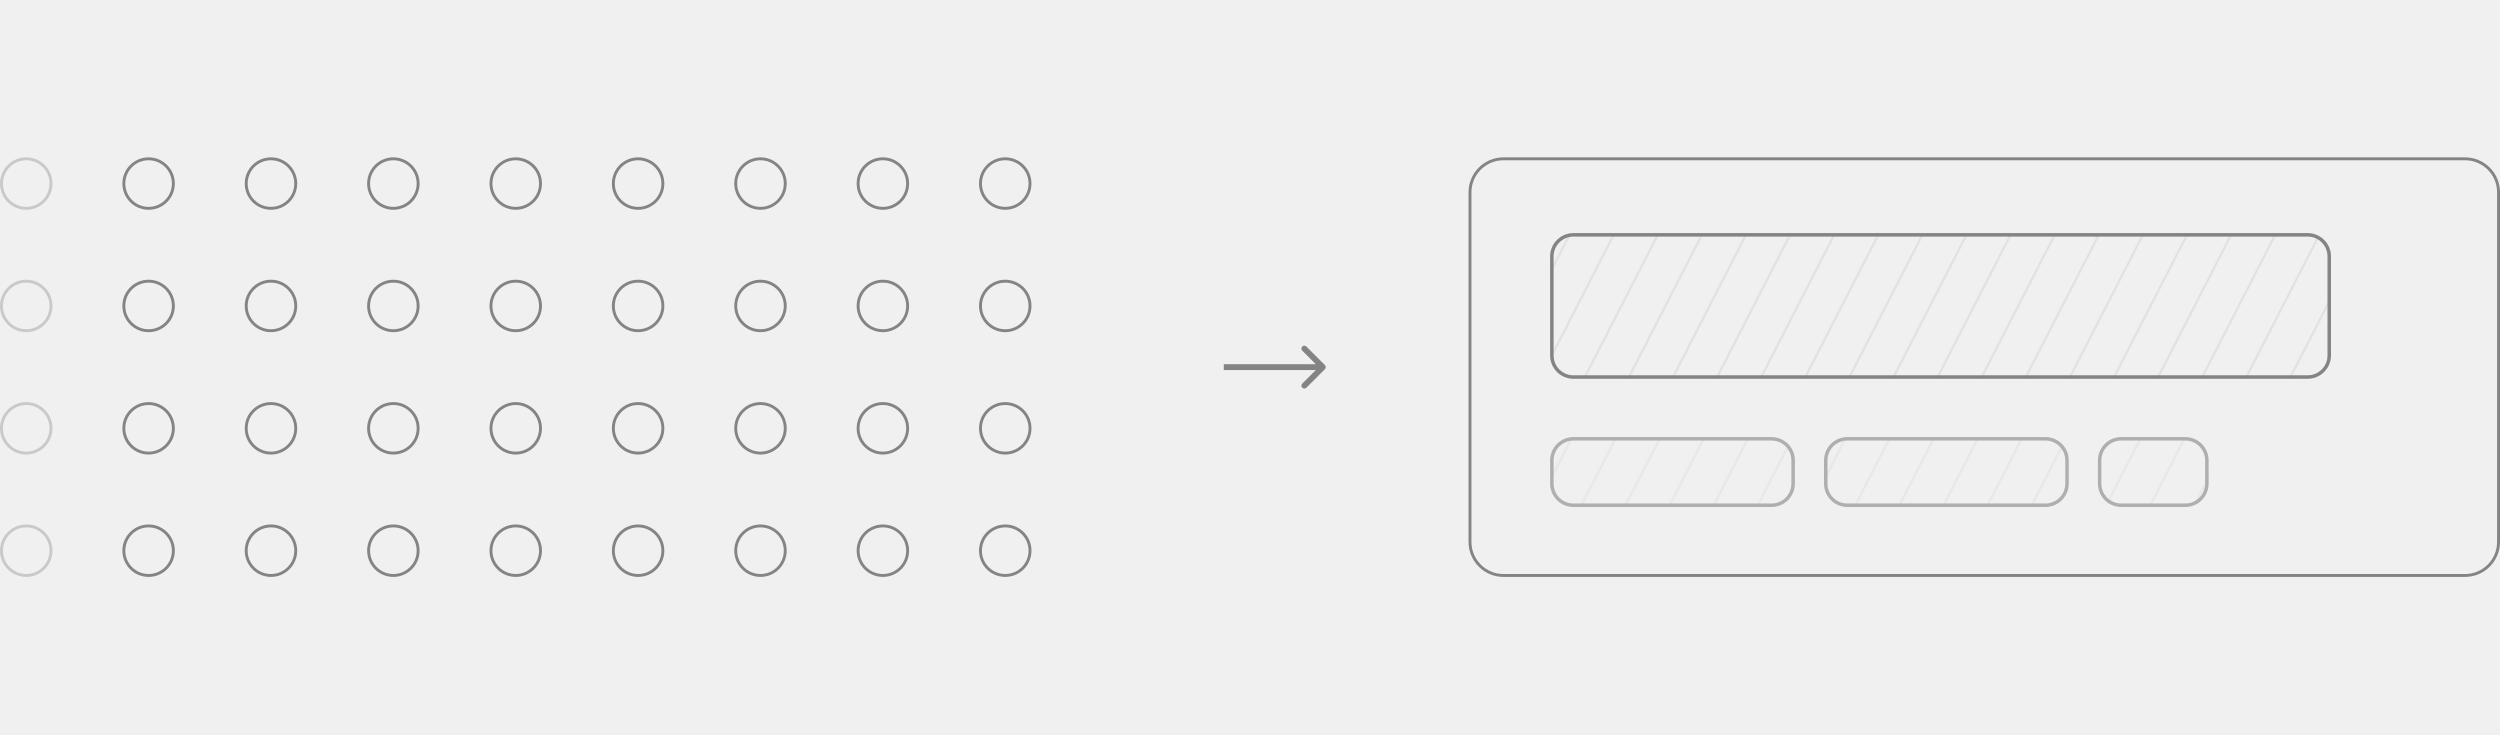
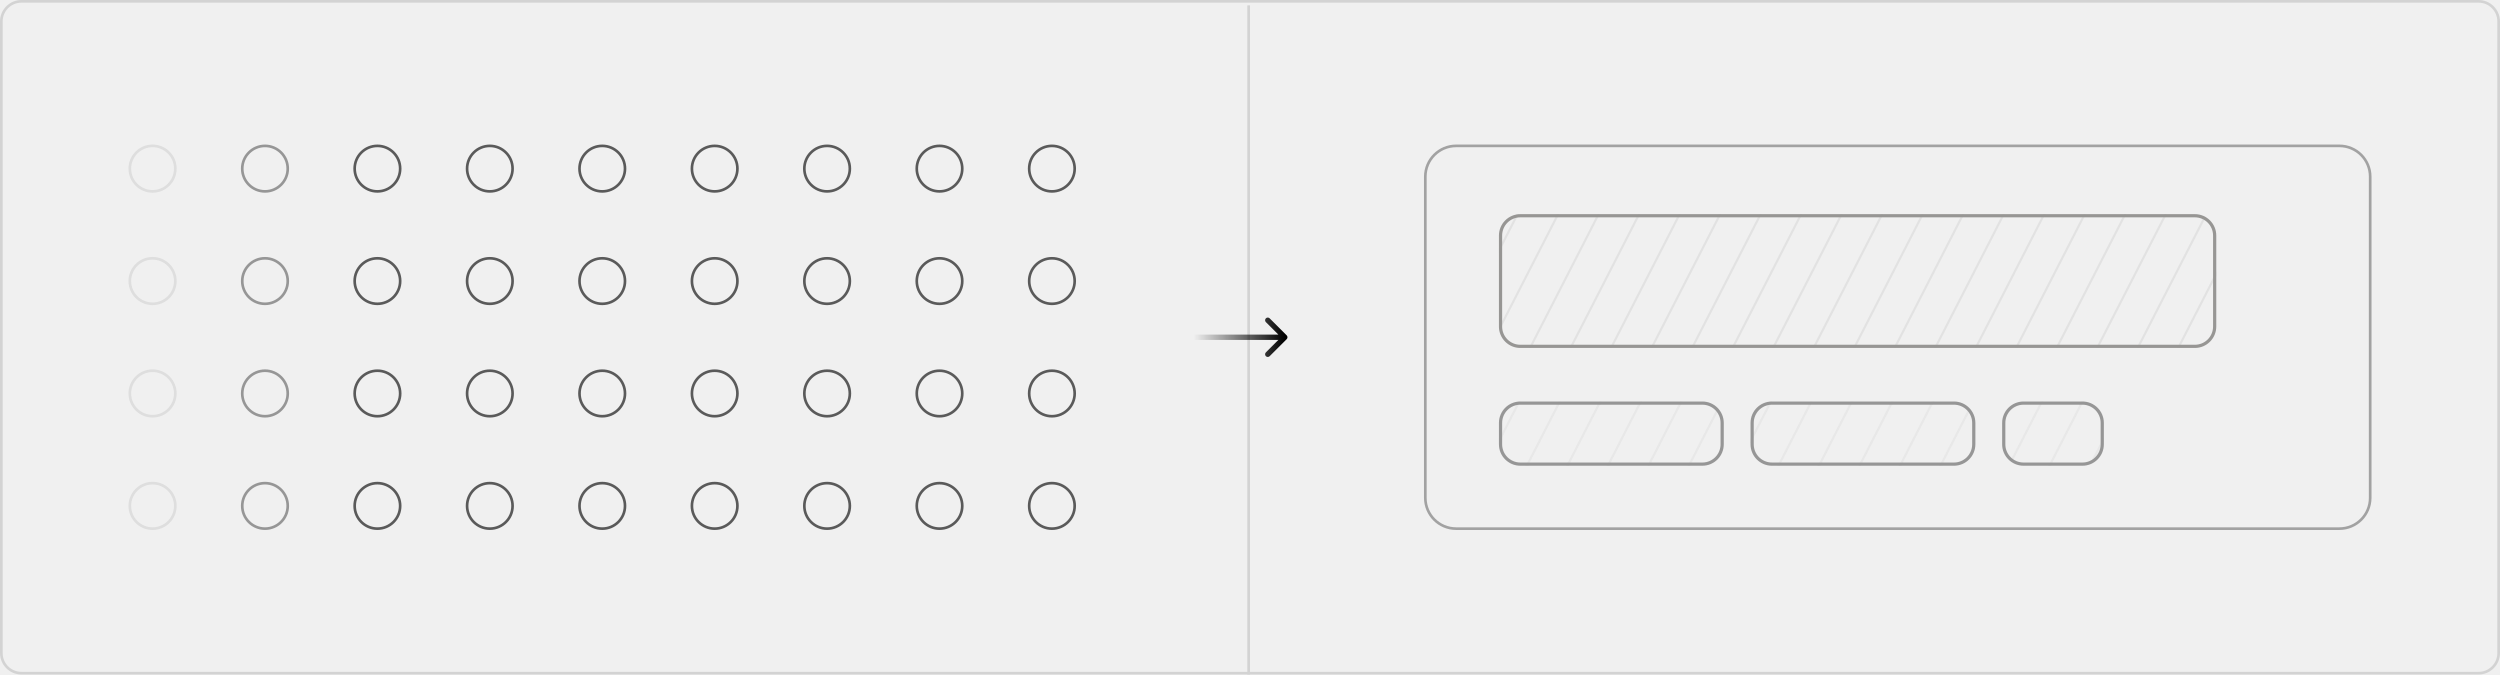
- <svg xmlns="http://www.w3.org/2000/svg" width="429" height="126" viewBox="0 0 429 126" fill="none">
-   <rect x="252.25" y="27.25" width="176.5" height="71.5" rx="5.75" stroke="#848484" stroke-width="0.5" />
+ <svg xmlns="http://www.w3.org/2000/svg" width="467" height="126" viewBox="0 0 467 126" fill="none">
+   <rect x="0.25" y="0.25" width="466.5" height="125.5" rx="3.75" stroke="#D3D3D3" stroke-width="0.5" />
+   <circle opacity="0.4" cx="28.5" cy="31.5" r="4.25" stroke="#C2C2C2" stroke-width="0.5" />
+   <circle opacity="0.6" cx="49.5" cy="31.5" r="4.25" stroke="#5A5A5A" stroke-width="0.5" />
+   <circle cx="70.5" cy="31.5" r="4.25" stroke="#5A5A5A" stroke-width="0.5" />
+   <circle cx="91.5" cy="31.5" r="4.25" stroke="#5A5A5A" stroke-width="0.5" />
+   <circle cx="112.5" cy="31.5" r="4.25" stroke="#5A5A5A" stroke-width="0.5" />
+   <circle cx="133.5" cy="31.5" r="4.25" stroke="#5A5A5A" stroke-width="0.5" />
+   <circle cx="154.5" cy="31.5" r="4.25" stroke="#5A5A5A" stroke-width="0.5" />
+   <circle cx="175.5" cy="31.5" r="4.25" stroke="#5A5A5A" stroke-width="0.5" />
+   <circle cx="196.5" cy="31.5" r="4.25" stroke="#5A5A5A" stroke-width="0.5" />
+   <circle opacity="0.4" cx="28.5" cy="52.5" r="4.25" stroke="#C2C2C2" stroke-width="0.5" />
+   <circle opacity="0.6" cx="49.5" cy="52.5" r="4.25" stroke="#5A5A5A" stroke-width="0.5" />
+   <circle cx="70.5" cy="52.5" r="4.25" stroke="#5A5A5A" stroke-width="0.5" />
+   <circle cx="91.5" cy="52.5" r="4.25" stroke="#5A5A5A" stroke-width="0.5" />
+   <circle cx="112.5" cy="52.5" r="4.25" stroke="#5A5A5A" stroke-width="0.5" />
+   <circle cx="133.5" cy="52.5" r="4.25" stroke="#5A5A5A" stroke-width="0.5" />
+   <circle cx="154.5" cy="52.5" r="4.25" stroke="#5A5A5A" stroke-width="0.5" />
+   <circle cx="175.5" cy="52.5" r="4.25" stroke="#5A5A5A" stroke-width="0.5" />
+   <circle cx="196.5" cy="52.5" r="4.25" stroke="#5A5A5A" stroke-width="0.5" />
+   <circle opacity="0.4" cx="28.5" cy="73.5" r="4.25" stroke="#C2C2C2" stroke-width="0.5" />
+   <circle opacity="0.6" cx="49.5" cy="73.5" r="4.25" stroke="#5A5A5A" stroke-width="0.5" />
+   <circle cx="70.5" cy="73.5" r="4.25" stroke="#5A5A5A" stroke-width="0.5" />
+   <circle cx="91.5" cy="73.5" r="4.25" stroke="#5A5A5A" stroke-width="0.5" />
+   <circle cx="112.5" cy="73.5" r="4.25" stroke="#5A5A5A" stroke-width="0.5" />
+   <circle cx="133.5" cy="73.5" r="4.25" stroke="#5A5A5A" stroke-width="0.5" />
+   <circle cx="154.5" cy="73.5" r="4.25" stroke="#5A5A5A" stroke-width="0.5" />
+   <circle cx="175.5" cy="73.5" r="4.25" stroke="#5A5A5A" stroke-width="0.5" />
+   <circle cx="196.5" cy="73.5" r="4.25" stroke="#5A5A5A" stroke-width="0.5" />
+   <circle opacity="0.4" cx="28.5" cy="94.5" r="4.25" stroke="#C2C2C2" stroke-width="0.5" />
+   <circle opacity="0.6" cx="49.5" cy="94.5" r="4.25" stroke="#5A5A5A" stroke-width="0.5" />
+   <circle cx="70.5" cy="94.5" r="4.25" stroke="#5A5A5A" stroke-width="0.5" />
+   <circle cx="91.5" cy="94.5" r="4.25" stroke="#5A5A5A" stroke-width="0.5" />
+   <circle cx="112.5" cy="94.5" r="4.25" stroke="#5A5A5A" stroke-width="0.5" />
+   <circle cx="133.5" cy="94.5" r="4.25" stroke="#5A5A5A" stroke-width="0.5" />
+   <circle cx="154.5" cy="94.5" r="4.25" stroke="#5A5A5A" stroke-width="0.5" />
+   <circle cx="175.5" cy="94.5" r="4.25" stroke="#5A5A5A" stroke-width="0.5" />
+   <circle cx="196.5" cy="94.5" r="4.25" stroke="#5A5A5A" stroke-width="0.5" />
+   <rect x="266.25" y="27.25" width="176.5" height="71.5" rx="5.75" stroke="#A2A2A2" stroke-width="0.5" />
  <g opacity="0.6">
-     <g clip-path="url(#clip0_11_1484)">
-       <line y1="-0.25" x2="139.344" y2="-0.25" transform="matrix(-0.456191 0.889882 -0.456191 -0.889882 272.662 -19.6)" stroke="#E2E2E2" stroke-width="0.5" />
-       <line y1="-0.25" x2="139.344" y2="-0.25" transform="matrix(-0.456191 0.889882 -0.456191 -0.889882 280.23 -19.6)" stroke="#E2E2E2" stroke-width="0.5" />
-       <line y1="-0.25" x2="139.344" y2="-0.25" transform="matrix(-0.456191 0.889882 -0.456191 -0.889882 287.797 -19.6)" stroke="#E2E2E2" stroke-width="0.5" />
-       <line y1="-0.25" x2="139.344" y2="-0.25" transform="matrix(-0.456191 0.889882 -0.456191 -0.889882 295.365 -19.6)" stroke="#E2E2E2" stroke-width="0.5" />
-       <line y1="-0.25" x2="139.344" y2="-0.25" transform="matrix(-0.456191 0.889882 -0.456191 -0.889882 302.932 -19.6)" stroke="#E2E2E2" stroke-width="0.5" />
-       <line y1="-0.25" x2="139.344" y2="-0.25" transform="matrix(-0.456191 0.889882 -0.456191 -0.889882 310.5 -19.6)" stroke="#E2E2E2" stroke-width="0.5" />
-       <line y1="-0.25" x2="139.344" y2="-0.25" transform="matrix(-0.456191 0.889882 -0.456191 -0.889882 318.068 -19.6)" stroke="#E2E2E2" stroke-width="0.5" />
-       <line y1="-0.25" x2="139.344" y2="-0.25" transform="matrix(-0.456191 0.889882 -0.456191 -0.889882 325.635 -19.6)" stroke="#E2E2E2" stroke-width="0.5" />
-       <line y1="-0.25" x2="139.344" y2="-0.25" transform="matrix(-0.456191 0.889882 -0.456191 -0.889882 333.203 -19.6)" stroke="#E2E2E2" stroke-width="0.5" />
-       <line y1="-0.25" x2="139.344" y2="-0.25" transform="matrix(-0.456191 0.889882 -0.456191 -0.889882 340.77 -19.6)" stroke="#E2E2E2" stroke-width="0.5" />
-       <line y1="-0.25" x2="139.344" y2="-0.25" transform="matrix(-0.456191 0.889882 -0.456191 -0.889882 348.338 -19.6)" stroke="#E2E2E2" stroke-width="0.5" />
-       <line y1="-0.25" x2="139.344" y2="-0.25" transform="matrix(-0.456191 0.889882 -0.456191 -0.889882 355.905 -19.6)" stroke="#E2E2E2" stroke-width="0.5" />
-       <line y1="-0.25" x2="139.344" y2="-0.25" transform="matrix(-0.456191 0.889882 -0.456191 -0.889882 363.473 -19.6)" stroke="#E2E2E2" stroke-width="0.5" />
-       <line y1="-0.25" x2="139.344" y2="-0.25" transform="matrix(-0.456191 0.889882 -0.456191 -0.889882 371.041 -19.6)" stroke="#E2E2E2" stroke-width="0.5" />
+     <g clip-path="url(#clip0_24_3773)">
+       <line y1="-0.25" x2="139.344" y2="-0.25" transform="matrix(-0.456191 0.889882 -0.456191 -0.889882 286.662 -19.6)" stroke="#E2E2E2" stroke-width="0.5" />
+       <line y1="-0.25" x2="139.344" y2="-0.25" transform="matrix(-0.456191 0.889882 -0.456191 -0.889882 294.23 -19.6)" stroke="#E2E2E2" stroke-width="0.5" />
+       <line y1="-0.25" x2="139.344" y2="-0.25" transform="matrix(-0.456191 0.889882 -0.456191 -0.889882 301.797 -19.6)" stroke="#E2E2E2" stroke-width="0.5" />
+       <line y1="-0.25" x2="139.344" y2="-0.25" transform="matrix(-0.456191 0.889882 -0.456191 -0.889882 309.365 -19.6)" stroke="#E2E2E2" stroke-width="0.5" />
+       <line y1="-0.25" x2="139.344" y2="-0.25" transform="matrix(-0.456191 0.889882 -0.456191 -0.889882 316.932 -19.6)" stroke="#E2E2E2" stroke-width="0.5" />
+       <line y1="-0.25" x2="139.344" y2="-0.25" transform="matrix(-0.456191 0.889882 -0.456191 -0.889882 324.5 -19.6)" stroke="#E2E2E2" stroke-width="0.5" />
+       <line y1="-0.25" x2="139.344" y2="-0.25" transform="matrix(-0.456191 0.889882 -0.456191 -0.889882 332.068 -19.6)" stroke="#E2E2E2" stroke-width="0.5" />
+       <line y1="-0.25" x2="139.344" y2="-0.25" transform="matrix(-0.456191 0.889882 -0.456191 -0.889882 339.635 -19.6)" stroke="#E2E2E2" stroke-width="0.5" />
+       <line y1="-0.25" x2="139.344" y2="-0.25" transform="matrix(-0.456191 0.889882 -0.456191 -0.889882 347.203 -19.6)" stroke="#E2E2E2" stroke-width="0.5" />
+       <line y1="-0.25" x2="139.344" y2="-0.25" transform="matrix(-0.456191 0.889882 -0.456191 -0.889882 354.77 -19.6)" stroke="#E2E2E2" stroke-width="0.5" />
+       <line y1="-0.25" x2="139.344" y2="-0.25" transform="matrix(-0.456191 0.889882 -0.456191 -0.889882 362.338 -19.6)" stroke="#E2E2E2" stroke-width="0.5" />
+       <line y1="-0.25" x2="139.344" y2="-0.25" transform="matrix(-0.456191 0.889882 -0.456191 -0.889882 369.905 -19.6)" stroke="#E2E2E2" stroke-width="0.5" />
+       <line y1="-0.25" x2="139.344" y2="-0.25" transform="matrix(-0.456191 0.889882 -0.456191 -0.889882 377.473 -19.6)" stroke="#E2E2E2" stroke-width="0.5" />
+       <line y1="-0.25" x2="139.344" y2="-0.25" transform="matrix(-0.456191 0.889882 -0.456191 -0.889882 385.041 -19.6)" stroke="#E2E2E2" stroke-width="0.5" />
    </g>
-     <rect x="266.3" y="75.3" width="41.4" height="11.4" rx="3.7" stroke="#848484" stroke-width="0.6" />
+     <rect x="280.3" y="75.3" width="41.4" height="11.4" rx="3.7" stroke="#5A5A5A" stroke-width="0.6" />
  </g>
-   <g clip-path="url(#clip1_11_1484)">
-     <line y1="-0.25" x2="139.344" y2="-0.25" transform="matrix(-0.456191 0.889882 -0.456191 -0.889882 273.257 -41.6)" stroke="#E2E2E2" stroke-width="0.5" />
-     <line y1="-0.25" x2="139.344" y2="-0.25" transform="matrix(-0.456191 0.889882 -0.456191 -0.889882 280.824 -41.6)" stroke="#E2E2E2" stroke-width="0.5" />
-     <line y1="-0.25" x2="139.344" y2="-0.25" transform="matrix(-0.456191 0.889882 -0.456191 -0.889882 288.392 -41.6)" stroke="#E2E2E2" stroke-width="0.5" />
-     <line y1="-0.25" x2="139.344" y2="-0.25" transform="matrix(-0.456191 0.889882 -0.456191 -0.889882 295.959 -41.6)" stroke="#E2E2E2" stroke-width="0.5" />
-     <line y1="-0.25" x2="139.344" y2="-0.25" transform="matrix(-0.456191 0.889882 -0.456191 -0.889882 303.527 -41.6)" stroke="#E2E2E2" stroke-width="0.5" />
-     <line y1="-0.25" x2="139.344" y2="-0.25" transform="matrix(-0.456191 0.889882 -0.456191 -0.889882 311.095 -41.6)" stroke="#E2E2E2" stroke-width="0.5" />
-     <line y1="-0.25" x2="139.344" y2="-0.25" transform="matrix(-0.456191 0.889882 -0.456191 -0.889882 318.662 -41.6)" stroke="#E2E2E2" stroke-width="0.5" />
-     <line y1="-0.25" x2="139.344" y2="-0.25" transform="matrix(-0.456191 0.889882 -0.456191 -0.889882 326.23 -41.6)" stroke="#E2E2E2" stroke-width="0.5" />
-     <line y1="-0.25" x2="139.344" y2="-0.25" transform="matrix(-0.456191 0.889882 -0.456191 -0.889882 333.797 -41.6)" stroke="#E2E2E2" stroke-width="0.5" />
-     <line y1="-0.25" x2="139.344" y2="-0.25" transform="matrix(-0.456191 0.889882 -0.456191 -0.889882 341.365 -41.6)" stroke="#E2E2E2" stroke-width="0.5" />
-     <line y1="-0.25" x2="139.344" y2="-0.25" transform="matrix(-0.456191 0.889882 -0.456191 -0.889882 348.932 -41.6)" stroke="#E2E2E2" stroke-width="0.5" />
-     <line y1="-0.25" x2="139.344" y2="-0.25" transform="matrix(-0.456191 0.889882 -0.456191 -0.889882 356.5 -41.6)" stroke="#E2E2E2" stroke-width="0.5" />
-     <line y1="-0.25" x2="139.344" y2="-0.25" transform="matrix(-0.456191 0.889882 -0.456191 -0.889882 364.068 -41.6)" stroke="#E2E2E2" stroke-width="0.5" />
-     <line y1="-0.25" x2="139.344" y2="-0.25" transform="matrix(-0.456191 0.889882 -0.456191 -0.889882 371.635 -41.6)" stroke="#E2E2E2" stroke-width="0.5" />
-     <line y1="-0.25" x2="139.344" y2="-0.25" transform="matrix(-0.456191 0.889882 -0.456191 -0.889882 379.203 -41.6)" stroke="#E2E2E2" stroke-width="0.5" />
-     <line y1="-0.25" x2="139.344" y2="-0.25" transform="matrix(-0.456191 0.889882 -0.456191 -0.889882 386.77 -41.6)" stroke="#E2E2E2" stroke-width="0.5" />
-     <line y1="-0.25" x2="139.344" y2="-0.25" transform="matrix(-0.456191 0.889882 -0.456191 -0.889882 394.338 -41.6)" stroke="#E2E2E2" stroke-width="0.5" />
-     <line y1="-0.25" x2="139.344" y2="-0.25" transform="matrix(-0.456191 0.889882 -0.456191 -0.889882 401.905 -41.6)" stroke="#E2E2E2" stroke-width="0.5" />
-     <line y1="-0.25" x2="139.344" y2="-0.25" transform="matrix(-0.456191 0.889882 -0.456191 -0.889882 409.473 -41.6)" stroke="#E2E2E2" stroke-width="0.5" />
-     <line y1="-0.25" x2="139.344" y2="-0.25" transform="matrix(-0.456191 0.889882 -0.456191 -0.889882 417.041 -41.6)" stroke="#E2E2E2" stroke-width="0.5" />
-     <line y1="-0.25" x2="139.344" y2="-0.25" transform="matrix(-0.456191 0.889882 -0.456191 -0.889882 424.608 -41.6)" stroke="#E2E2E2" stroke-width="0.5" />
-     <line y1="-0.25" x2="139.344" y2="-0.25" transform="matrix(-0.456191 0.889882 -0.456191 -0.889882 432.176 -41.6)" stroke="#E2E2E2" stroke-width="0.5" />
-     <line y1="-0.25" x2="139.344" y2="-0.25" transform="matrix(-0.456191 0.889882 -0.456191 -0.889882 439.743 -41.6)" stroke="#E2E2E2" stroke-width="0.5" />
-     <line y1="-0.25" x2="139.344" y2="-0.25" transform="matrix(-0.456191 0.889882 -0.456191 -0.889882 447.311 -41.6)" stroke="#E2E2E2" stroke-width="0.5" />
+   <g clip-path="url(#clip1_24_3773)">
+     <line y1="-0.25" x2="139.344" y2="-0.25" transform="matrix(-0.456191 0.889882 -0.456191 -0.889882 287.257 -41.6)" stroke="#E2E2E2" stroke-width="0.5" />
+     <line y1="-0.25" x2="139.344" y2="-0.25" transform="matrix(-0.456191 0.889882 -0.456191 -0.889882 294.824 -41.6)" stroke="#E2E2E2" stroke-width="0.5" />
+     <line y1="-0.25" x2="139.344" y2="-0.25" transform="matrix(-0.456191 0.889882 -0.456191 -0.889882 302.392 -41.6)" stroke="#E2E2E2" stroke-width="0.5" />
+     <line y1="-0.25" x2="139.344" y2="-0.25" transform="matrix(-0.456191 0.889882 -0.456191 -0.889882 309.959 -41.6)" stroke="#E2E2E2" stroke-width="0.5" />
+     <line y1="-0.25" x2="139.344" y2="-0.25" transform="matrix(-0.456191 0.889882 -0.456191 -0.889882 317.527 -41.6)" stroke="#E2E2E2" stroke-width="0.5" />
+     <line y1="-0.25" x2="139.344" y2="-0.25" transform="matrix(-0.456191 0.889882 -0.456191 -0.889882 325.095 -41.6)" stroke="#E2E2E2" stroke-width="0.5" />
+     <line y1="-0.25" x2="139.344" y2="-0.25" transform="matrix(-0.456191 0.889882 -0.456191 -0.889882 332.662 -41.6)" stroke="#E2E2E2" stroke-width="0.5" />
+     <line y1="-0.25" x2="139.344" y2="-0.25" transform="matrix(-0.456191 0.889882 -0.456191 -0.889882 340.23 -41.6)" stroke="#E2E2E2" stroke-width="0.5" />
+     <line y1="-0.25" x2="139.344" y2="-0.25" transform="matrix(-0.456191 0.889882 -0.456191 -0.889882 347.797 -41.6)" stroke="#E2E2E2" stroke-width="0.5" />
+     <line y1="-0.25" x2="139.344" y2="-0.25" transform="matrix(-0.456191 0.889882 -0.456191 -0.889882 355.365 -41.6)" stroke="#E2E2E2" stroke-width="0.5" />
+     <line y1="-0.25" x2="139.344" y2="-0.25" transform="matrix(-0.456191 0.889882 -0.456191 -0.889882 362.932 -41.6)" stroke="#E2E2E2" stroke-width="0.5" />
+     <line y1="-0.25" x2="139.344" y2="-0.25" transform="matrix(-0.456191 0.889882 -0.456191 -0.889882 370.5 -41.6)" stroke="#E2E2E2" stroke-width="0.5" />
+     <line y1="-0.25" x2="139.344" y2="-0.25" transform="matrix(-0.456191 0.889882 -0.456191 -0.889882 378.068 -41.6)" stroke="#E2E2E2" stroke-width="0.5" />
+     <line y1="-0.25" x2="139.344" y2="-0.25" transform="matrix(-0.456191 0.889882 -0.456191 -0.889882 385.635 -41.6)" stroke="#E2E2E2" stroke-width="0.5" />
+     <line y1="-0.25" x2="139.344" y2="-0.25" transform="matrix(-0.456191 0.889882 -0.456191 -0.889882 393.203 -41.6)" stroke="#E2E2E2" stroke-width="0.5" />
+     <line y1="-0.25" x2="139.344" y2="-0.25" transform="matrix(-0.456191 0.889882 -0.456191 -0.889882 400.77 -41.6)" stroke="#E2E2E2" stroke-width="0.5" />
+     <line y1="-0.25" x2="139.344" y2="-0.25" transform="matrix(-0.456191 0.889882 -0.456191 -0.889882 408.338 -41.6)" stroke="#E2E2E2" stroke-width="0.5" />
+     <line y1="-0.25" x2="139.344" y2="-0.25" transform="matrix(-0.456191 0.889882 -0.456191 -0.889882 415.905 -41.6)" stroke="#E2E2E2" stroke-width="0.5" />
+     <line y1="-0.25" x2="139.344" y2="-0.25" transform="matrix(-0.456191 0.889882 -0.456191 -0.889882 423.473 -41.6)" stroke="#E2E2E2" stroke-width="0.5" />
+     <line y1="-0.25" x2="139.344" y2="-0.25" transform="matrix(-0.456191 0.889882 -0.456191 -0.889882 431.041 -41.6)" stroke="#E2E2E2" stroke-width="0.5" />
+     <line y1="-0.25" x2="139.344" y2="-0.25" transform="matrix(-0.456191 0.889882 -0.456191 -0.889882 438.608 -41.6)" stroke="#E2E2E2" stroke-width="0.5" />
+     <line y1="-0.25" x2="139.344" y2="-0.25" transform="matrix(-0.456191 0.889882 -0.456191 -0.889882 446.176 -41.6)" stroke="#E2E2E2" stroke-width="0.5" />
+     <line y1="-0.25" x2="139.344" y2="-0.25" transform="matrix(-0.456191 0.889882 -0.456191 -0.889882 453.743 -41.6)" stroke="#E2E2E2" stroke-width="0.5" />
+     <line y1="-0.25" x2="139.344" y2="-0.25" transform="matrix(-0.456191 0.889882 -0.456191 -0.889882 461.311 -41.6)" stroke="#E2E2E2" stroke-width="0.5" />
  </g>
-   <rect x="266.3" y="40.3" width="133.4" height="24.4" rx="3.7" stroke="#848484" stroke-width="0.6" />
+   <rect x="280.3" y="40.3" width="133.4" height="24.4" rx="3.7" stroke="#979694" stroke-width="0.6" />
  <g opacity="0.6">
-     <g clip-path="url(#clip2_11_1484)">
-       <line y1="-0.25" x2="139.344" y2="-0.25" transform="matrix(-0.456191 0.889882 -0.456191 -0.889882 319.662 -19.6)" stroke="#E2E2E2" stroke-width="0.5" />
-       <line y1="-0.25" x2="139.344" y2="-0.25" transform="matrix(-0.456191 0.889882 -0.456191 -0.889882 327.23 -19.6)" stroke="#E2E2E2" stroke-width="0.5" />
-       <line y1="-0.25" x2="139.344" y2="-0.25" transform="matrix(-0.456191 0.889882 -0.456191 -0.889882 334.797 -19.6)" stroke="#E2E2E2" stroke-width="0.5" />
-       <line y1="-0.25" x2="139.344" y2="-0.25" transform="matrix(-0.456191 0.889882 -0.456191 -0.889882 342.365 -19.6)" stroke="#E2E2E2" stroke-width="0.5" />
-       <line y1="-0.25" x2="139.344" y2="-0.25" transform="matrix(-0.456191 0.889882 -0.456191 -0.889882 349.932 -19.6)" stroke="#E2E2E2" stroke-width="0.5" />
-       <line y1="-0.25" x2="139.344" y2="-0.25" transform="matrix(-0.456191 0.889882 -0.456191 -0.889882 357.5 -19.6)" stroke="#E2E2E2" stroke-width="0.5" />
-       <line y1="-0.25" x2="139.344" y2="-0.25" transform="matrix(-0.456191 0.889882 -0.456191 -0.889882 365.068 -19.6)" stroke="#E2E2E2" stroke-width="0.5" />
-       <line y1="-0.25" x2="139.344" y2="-0.25" transform="matrix(-0.456191 0.889882 -0.456191 -0.889882 372.635 -19.6)" stroke="#E2E2E2" stroke-width="0.5" />
-       <line y1="-0.25" x2="139.344" y2="-0.25" transform="matrix(-0.456191 0.889882 -0.456191 -0.889882 380.203 -19.6)" stroke="#E2E2E2" stroke-width="0.5" />
-       <line y1="-0.25" x2="139.344" y2="-0.25" transform="matrix(-0.456191 0.889882 -0.456191 -0.889882 387.77 -19.6)" stroke="#E2E2E2" stroke-width="0.5" />
-       <line y1="-0.25" x2="139.344" y2="-0.25" transform="matrix(-0.456191 0.889882 -0.456191 -0.889882 395.338 -19.6)" stroke="#E2E2E2" stroke-width="0.5" />
-       <line y1="-0.25" x2="139.344" y2="-0.25" transform="matrix(-0.456191 0.889882 -0.456191 -0.889882 402.905 -19.6)" stroke="#E2E2E2" stroke-width="0.5" />
-       <line y1="-0.25" x2="139.344" y2="-0.25" transform="matrix(-0.456191 0.889882 -0.456191 -0.889882 410.473 -19.6)" stroke="#E2E2E2" stroke-width="0.5" />
-       <line y1="-0.25" x2="139.344" y2="-0.25" transform="matrix(-0.456191 0.889882 -0.456191 -0.889882 418.041 -19.6)" stroke="#E2E2E2" stroke-width="0.5" />
+     <g clip-path="url(#clip2_24_3773)">
+       <line y1="-0.25" x2="139.344" y2="-0.25" transform="matrix(-0.456191 0.889882 -0.456191 -0.889882 333.662 -19.6)" stroke="#E2E2E2" stroke-width="0.5" />
+       <line y1="-0.25" x2="139.344" y2="-0.25" transform="matrix(-0.456191 0.889882 -0.456191 -0.889882 341.23 -19.6)" stroke="#E2E2E2" stroke-width="0.5" />
+       <line y1="-0.25" x2="139.344" y2="-0.25" transform="matrix(-0.456191 0.889882 -0.456191 -0.889882 348.797 -19.6)" stroke="#E2E2E2" stroke-width="0.5" />
+       <line y1="-0.25" x2="139.344" y2="-0.25" transform="matrix(-0.456191 0.889882 -0.456191 -0.889882 356.365 -19.6)" stroke="#E2E2E2" stroke-width="0.5" />
+       <line y1="-0.25" x2="139.344" y2="-0.25" transform="matrix(-0.456191 0.889882 -0.456191 -0.889882 363.932 -19.6)" stroke="#E2E2E2" stroke-width="0.5" />
+       <line y1="-0.25" x2="139.344" y2="-0.25" transform="matrix(-0.456191 0.889882 -0.456191 -0.889882 371.5 -19.6)" stroke="#E2E2E2" stroke-width="0.5" />
+       <line y1="-0.25" x2="139.344" y2="-0.25" transform="matrix(-0.456191 0.889882 -0.456191 -0.889882 379.068 -19.6)" stroke="#E2E2E2" stroke-width="0.5" />
+       <line y1="-0.25" x2="139.344" y2="-0.25" transform="matrix(-0.456191 0.889882 -0.456191 -0.889882 386.635 -19.6)" stroke="#E2E2E2" stroke-width="0.5" />
+       <line y1="-0.25" x2="139.344" y2="-0.25" transform="matrix(-0.456191 0.889882 -0.456191 -0.889882 394.203 -19.6)" stroke="#E2E2E2" stroke-width="0.5" />
+       <line y1="-0.25" x2="139.344" y2="-0.25" transform="matrix(-0.456191 0.889882 -0.456191 -0.889882 401.77 -19.6)" stroke="#E2E2E2" stroke-width="0.5" />
+       <line y1="-0.25" x2="139.344" y2="-0.25" transform="matrix(-0.456191 0.889882 -0.456191 -0.889882 409.338 -19.6)" stroke="#E2E2E2" stroke-width="0.5" />
+       <line y1="-0.25" x2="139.344" y2="-0.25" transform="matrix(-0.456191 0.889882 -0.456191 -0.889882 416.905 -19.6)" stroke="#E2E2E2" stroke-width="0.5" />
+       <line y1="-0.25" x2="139.344" y2="-0.25" transform="matrix(-0.456191 0.889882 -0.456191 -0.889882 424.473 -19.6)" stroke="#E2E2E2" stroke-width="0.5" />
+       <line y1="-0.25" x2="139.344" y2="-0.25" transform="matrix(-0.456191 0.889882 -0.456191 -0.889882 432.041 -19.6)" stroke="#E2E2E2" stroke-width="0.5" />
    </g>
-     <rect x="313.3" y="75.3" width="41.4" height="11.4" rx="3.7" stroke="#848484" stroke-width="0.6" />
+     <rect x="327.3" y="75.3" width="41.4" height="11.4" rx="3.7" stroke="#5A5A5A" stroke-width="0.6" />
  </g>
  <g opacity="0.6">
-     <g clip-path="url(#clip3_11_1484)">
-       <line y1="-0.25" x2="139.344" y2="-0.25" transform="matrix(-0.456191 0.889882 -0.456191 -0.889882 362.73 -19.6)" stroke="#E2E2E2" stroke-width="0.5" />
-       <line y1="-0.25" x2="139.344" y2="-0.25" transform="matrix(-0.456191 0.889882 -0.456191 -0.889882 370.297 -19.6)" stroke="#E2E2E2" stroke-width="0.5" />
-       <line y1="-0.25" x2="139.344" y2="-0.25" transform="matrix(-0.456191 0.889882 -0.456191 -0.889882 377.865 -19.6)" stroke="#E2E2E2" stroke-width="0.5" />
-       <line y1="-0.25" x2="139.344" y2="-0.25" transform="matrix(-0.456191 0.889882 -0.456191 -0.889882 385.432 -19.6)" stroke="#E2E2E2" stroke-width="0.5" />
-       <line y1="-0.25" x2="139.344" y2="-0.25" transform="matrix(-0.456191 0.889882 -0.456191 -0.889882 393 -19.6)" stroke="#E2E2E2" stroke-width="0.5" />
-       <line y1="-0.25" x2="139.344" y2="-0.25" transform="matrix(-0.456191 0.889882 -0.456191 -0.889882 400.568 -19.6)" stroke="#E2E2E2" stroke-width="0.5" />
-       <line y1="-0.25" x2="139.344" y2="-0.25" transform="matrix(-0.456191 0.889882 -0.456191 -0.889882 408.135 -19.6)" stroke="#E2E2E2" stroke-width="0.5" />
-       <line y1="-0.25" x2="139.344" y2="-0.25" transform="matrix(-0.456191 0.889882 -0.456191 -0.889882 415.703 -19.6)" stroke="#E2E2E2" stroke-width="0.5" />
-       <line y1="-0.25" x2="139.344" y2="-0.25" transform="matrix(-0.456191 0.889882 -0.456191 -0.889882 423.27 -19.6)" stroke="#E2E2E2" stroke-width="0.5" />
-       <line y1="-0.25" x2="139.344" y2="-0.25" transform="matrix(-0.456191 0.889882 -0.456191 -0.889882 430.838 -19.6)" stroke="#E2E2E2" stroke-width="0.5" />
-       <line y1="-0.25" x2="139.344" y2="-0.25" transform="matrix(-0.456191 0.889882 -0.456191 -0.889882 438.405 -19.6)" stroke="#E2E2E2" stroke-width="0.5" />
+     <g clip-path="url(#clip3_24_3773)">
+       <line y1="-0.25" x2="139.344" y2="-0.25" transform="matrix(-0.456191 0.889882 -0.456191 -0.889882 376.73 -19.6)" stroke="#E2E2E2" stroke-width="0.5" />
+       <line y1="-0.25" x2="139.344" y2="-0.25" transform="matrix(-0.456191 0.889882 -0.456191 -0.889882 384.297 -19.6)" stroke="#E2E2E2" stroke-width="0.5" />
+       <line y1="-0.25" x2="139.344" y2="-0.25" transform="matrix(-0.456191 0.889882 -0.456191 -0.889882 391.865 -19.6)" stroke="#E2E2E2" stroke-width="0.5" />
+       <line y1="-0.25" x2="139.344" y2="-0.25" transform="matrix(-0.456191 0.889882 -0.456191 -0.889882 399.432 -19.6)" stroke="#E2E2E2" stroke-width="0.5" />
+       <line y1="-0.25" x2="139.344" y2="-0.25" transform="matrix(-0.456191 0.889882 -0.456191 -0.889882 407 -19.6)" stroke="#E2E2E2" stroke-width="0.5" />
+       <line y1="-0.25" x2="139.344" y2="-0.25" transform="matrix(-0.456191 0.889882 -0.456191 -0.889882 414.568 -19.6)" stroke="#E2E2E2" stroke-width="0.5" />
+       <line y1="-0.25" x2="139.344" y2="-0.25" transform="matrix(-0.456191 0.889882 -0.456191 -0.889882 422.135 -19.6)" stroke="#E2E2E2" stroke-width="0.5" />
+       <line y1="-0.25" x2="139.344" y2="-0.25" transform="matrix(-0.456191 0.889882 -0.456191 -0.889882 429.703 -19.6)" stroke="#E2E2E2" stroke-width="0.5" />
+       <line y1="-0.25" x2="139.344" y2="-0.25" transform="matrix(-0.456191 0.889882 -0.456191 -0.889882 437.27 -19.6)" stroke="#E2E2E2" stroke-width="0.5" />
+       <line y1="-0.25" x2="139.344" y2="-0.25" transform="matrix(-0.456191 0.889882 -0.456191 -0.889882 444.838 -19.6)" stroke="#E2E2E2" stroke-width="0.5" />
+       <line y1="-0.25" x2="139.344" y2="-0.25" transform="matrix(-0.456191 0.889882 -0.456191 -0.889882 452.405 -19.6)" stroke="#E2E2E2" stroke-width="0.5" />
    </g>
-     <rect x="360.3" y="75.3" width="18.4" height="11.4" rx="3.7" stroke="#848484" stroke-width="0.6" />
+     <rect x="374.3" y="75.3" width="18.4" height="11.4" rx="3.7" stroke="#5A5A5A" stroke-width="0.6" />
  </g>
-   <circle cx="4.5" cy="31.5" r="4.25" stroke="#BDBCBC" stroke-opacity="0.75" stroke-width="0.5" />
-   <circle cx="25.5" cy="31.5" r="4.25" stroke="#848484" stroke-width="0.5" />
-   <circle cx="46.5" cy="31.5" r="4.25" stroke="#848484" stroke-width="0.5" />
-   <circle cx="67.5" cy="31.5" r="4.25" stroke="#848484" stroke-width="0.5" />
-   <circle cx="88.5" cy="31.5" r="4.25" stroke="#848484" stroke-width="0.5" />
-   <circle cx="109.5" cy="31.5" r="4.25" stroke="#848484" stroke-width="0.5" />
-   <circle cx="130.5" cy="31.5" r="4.25" stroke="#848484" stroke-width="0.5" />
-   <circle cx="151.5" cy="31.5" r="4.25" stroke="#848484" stroke-width="0.5" />
-   <circle cx="172.5" cy="31.5" r="4.25" stroke="#848484" stroke-width="0.5" />
-   <circle cx="4.5" cy="52.5" r="4.25" stroke="#BDBCBC" stroke-opacity="0.75" stroke-width="0.5" />
-   <circle cx="25.5" cy="52.5" r="4.25" stroke="#848484" stroke-width="0.5" />
-   <circle cx="46.5" cy="52.5" r="4.25" stroke="#848484" stroke-width="0.5" />
-   <circle cx="67.5" cy="52.5" r="4.25" stroke="#848484" stroke-width="0.5" />
-   <circle cx="88.5" cy="52.5" r="4.25" stroke="#848484" stroke-width="0.5" />
-   <circle cx="109.5" cy="52.5" r="4.25" stroke="#848484" stroke-width="0.5" />
-   <circle cx="130.5" cy="52.5" r="4.25" stroke="#848484" stroke-width="0.5" />
-   <circle cx="151.5" cy="52.5" r="4.25" stroke="#848484" stroke-width="0.5" />
-   <circle cx="172.5" cy="52.5" r="4.25" stroke="#848484" stroke-width="0.5" />
-   <circle cx="4.5" cy="73.5" r="4.25" stroke="#BDBCBC" stroke-opacity="0.75" stroke-width="0.5" />
-   <circle cx="25.5" cy="73.5" r="4.25" stroke="#848484" stroke-width="0.5" />
-   <circle cx="46.5" cy="73.5" r="4.25" stroke="#848484" stroke-width="0.5" />
-   <circle cx="67.5" cy="73.5" r="4.25" stroke="#848484" stroke-width="0.5" />
-   <circle cx="88.5" cy="73.5" r="4.25" stroke="#848484" stroke-width="0.5" />
-   <circle cx="109.5" cy="73.5" r="4.25" stroke="#848484" stroke-width="0.5" />
-   <circle cx="130.5" cy="73.5" r="4.25" stroke="#848484" stroke-width="0.5" />
-   <circle cx="151.5" cy="73.5" r="4.25" stroke="#848484" stroke-width="0.5" />
-   <circle cx="172.5" cy="73.5" r="4.25" stroke="#848484" stroke-width="0.5" />
-   <circle cx="4.5" cy="94.5" r="4.25" stroke="#BDBCBC" stroke-opacity="0.75" stroke-width="0.5" />
-   <circle cx="25.5" cy="94.5" r="4.25" stroke="#848484" stroke-width="0.5" />
-   <circle cx="46.5" cy="94.5" r="4.25" stroke="#848484" stroke-width="0.5" />
-   <circle cx="67.5" cy="94.5" r="4.25" stroke="#848484" stroke-width="0.5" />
-   <circle cx="88.5" cy="94.5" r="4.25" stroke="#848484" stroke-width="0.5" />
-   <circle cx="109.5" cy="94.5" r="4.25" stroke="#848484" stroke-width="0.5" />
-   <circle cx="130.5" cy="94.5" r="4.25" stroke="#848484" stroke-width="0.5" />
-   <circle cx="151.5" cy="94.5" r="4.25" stroke="#848484" stroke-width="0.5" />
-   <circle cx="172.5" cy="94.5" r="4.25" stroke="#848484" stroke-width="0.5" />
-   <path d="M227.354 63.354C227.549 63.158 227.549 62.842 227.354 62.646L224.172 59.465C223.976 59.269 223.66 59.269 223.464 59.465C223.269 59.66 223.269 59.976 223.464 60.172L226.293 63L223.464 65.828C223.269 66.024 223.269 66.34 223.464 66.535C223.66 66.731 223.976 66.731 224.172 66.535L227.354 63.354ZM210 63V63.5H227V63V62.5H210V63Z" fill="#848484" />
+   <line x1="233.25" y1="1" x2="233.25" y2="126" stroke="#D3D3D3" stroke-width="0.5" />
+   <path d="M240.354 63.354C240.549 63.158 240.549 62.842 240.354 62.646L237.172 59.465C236.976 59.269 236.66 59.269 236.464 59.465C236.269 59.66 236.269 59.976 236.464 60.172L239.293 63L236.464 65.828C236.269 66.024 236.269 66.34 236.464 66.535C236.66 66.731 236.976 66.731 237.172 66.535L240.354 63.354ZM223 63V63.5H240V63V62.5H223V63Z" fill="url(#paint0_linear_24_3773)" />
  <defs>
-     <clipPath id="clip0_11_1484">
-       <rect x="266" y="75" width="42" height="12" rx="4" fill="white" />
+     <linearGradient id="paint0_linear_24_3773" x1="223" y1="63.5" x2="240" y2="63.5" gradientUnits="userSpaceOnUse">
+       <stop stop-opacity="0" />
+       <stop offset="1" />
+     </linearGradient>
+     <clipPath id="clip0_24_3773">
+       <rect x="280" y="75" width="42" height="12" rx="4" fill="white" />
    </clipPath>
-     <clipPath id="clip1_11_1484">
-       <rect x="266" y="40" width="134" height="25" rx="4" fill="white" />
+     <clipPath id="clip1_24_3773">
+       <rect x="280" y="40" width="134" height="25" rx="4" fill="white" />
    </clipPath>
-     <clipPath id="clip2_11_1484">
-       <rect x="313" y="75" width="42" height="12" rx="4" fill="white" />
+     <clipPath id="clip2_24_3773">
+       <rect x="327" y="75" width="42" height="12" rx="4" fill="white" />
    </clipPath>
-     <clipPath id="clip3_11_1484">
-       <rect x="360" y="75" width="19" height="12" rx="4" fill="white" />
+     <clipPath id="clip3_24_3773">
+       <rect x="374" y="75" width="19" height="12" rx="4" fill="white" />
    </clipPath>
  </defs>
</svg>
